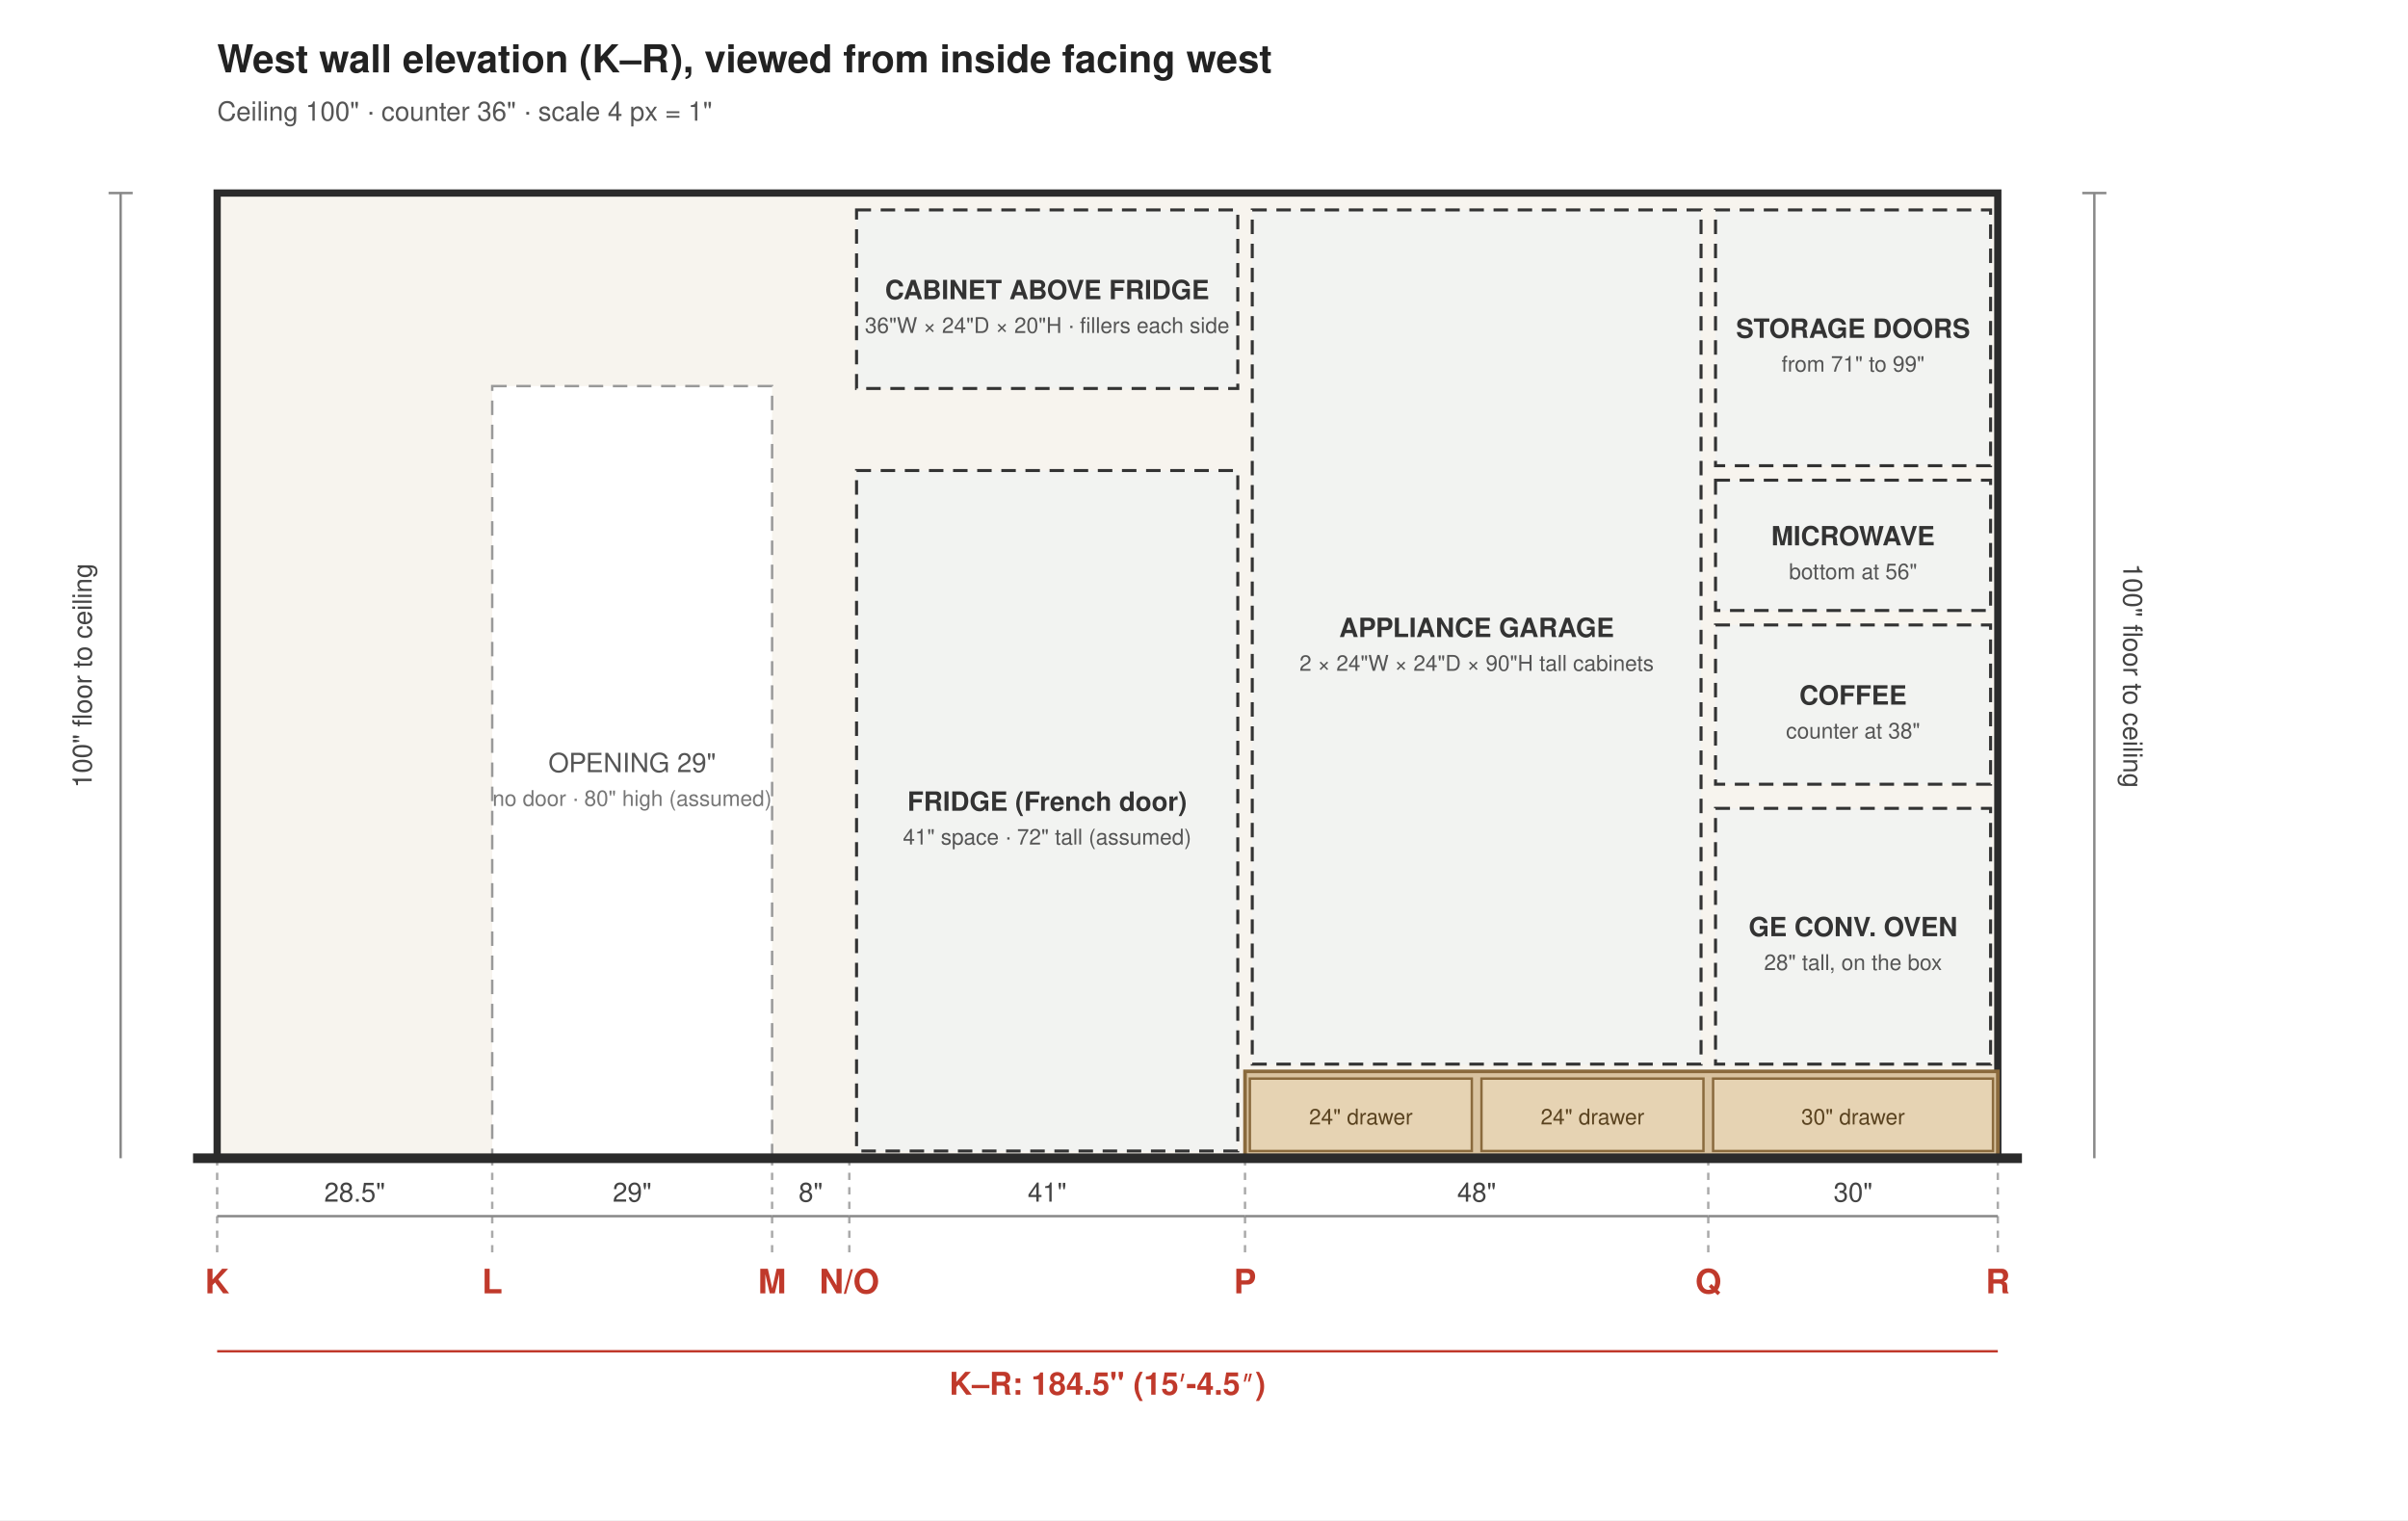
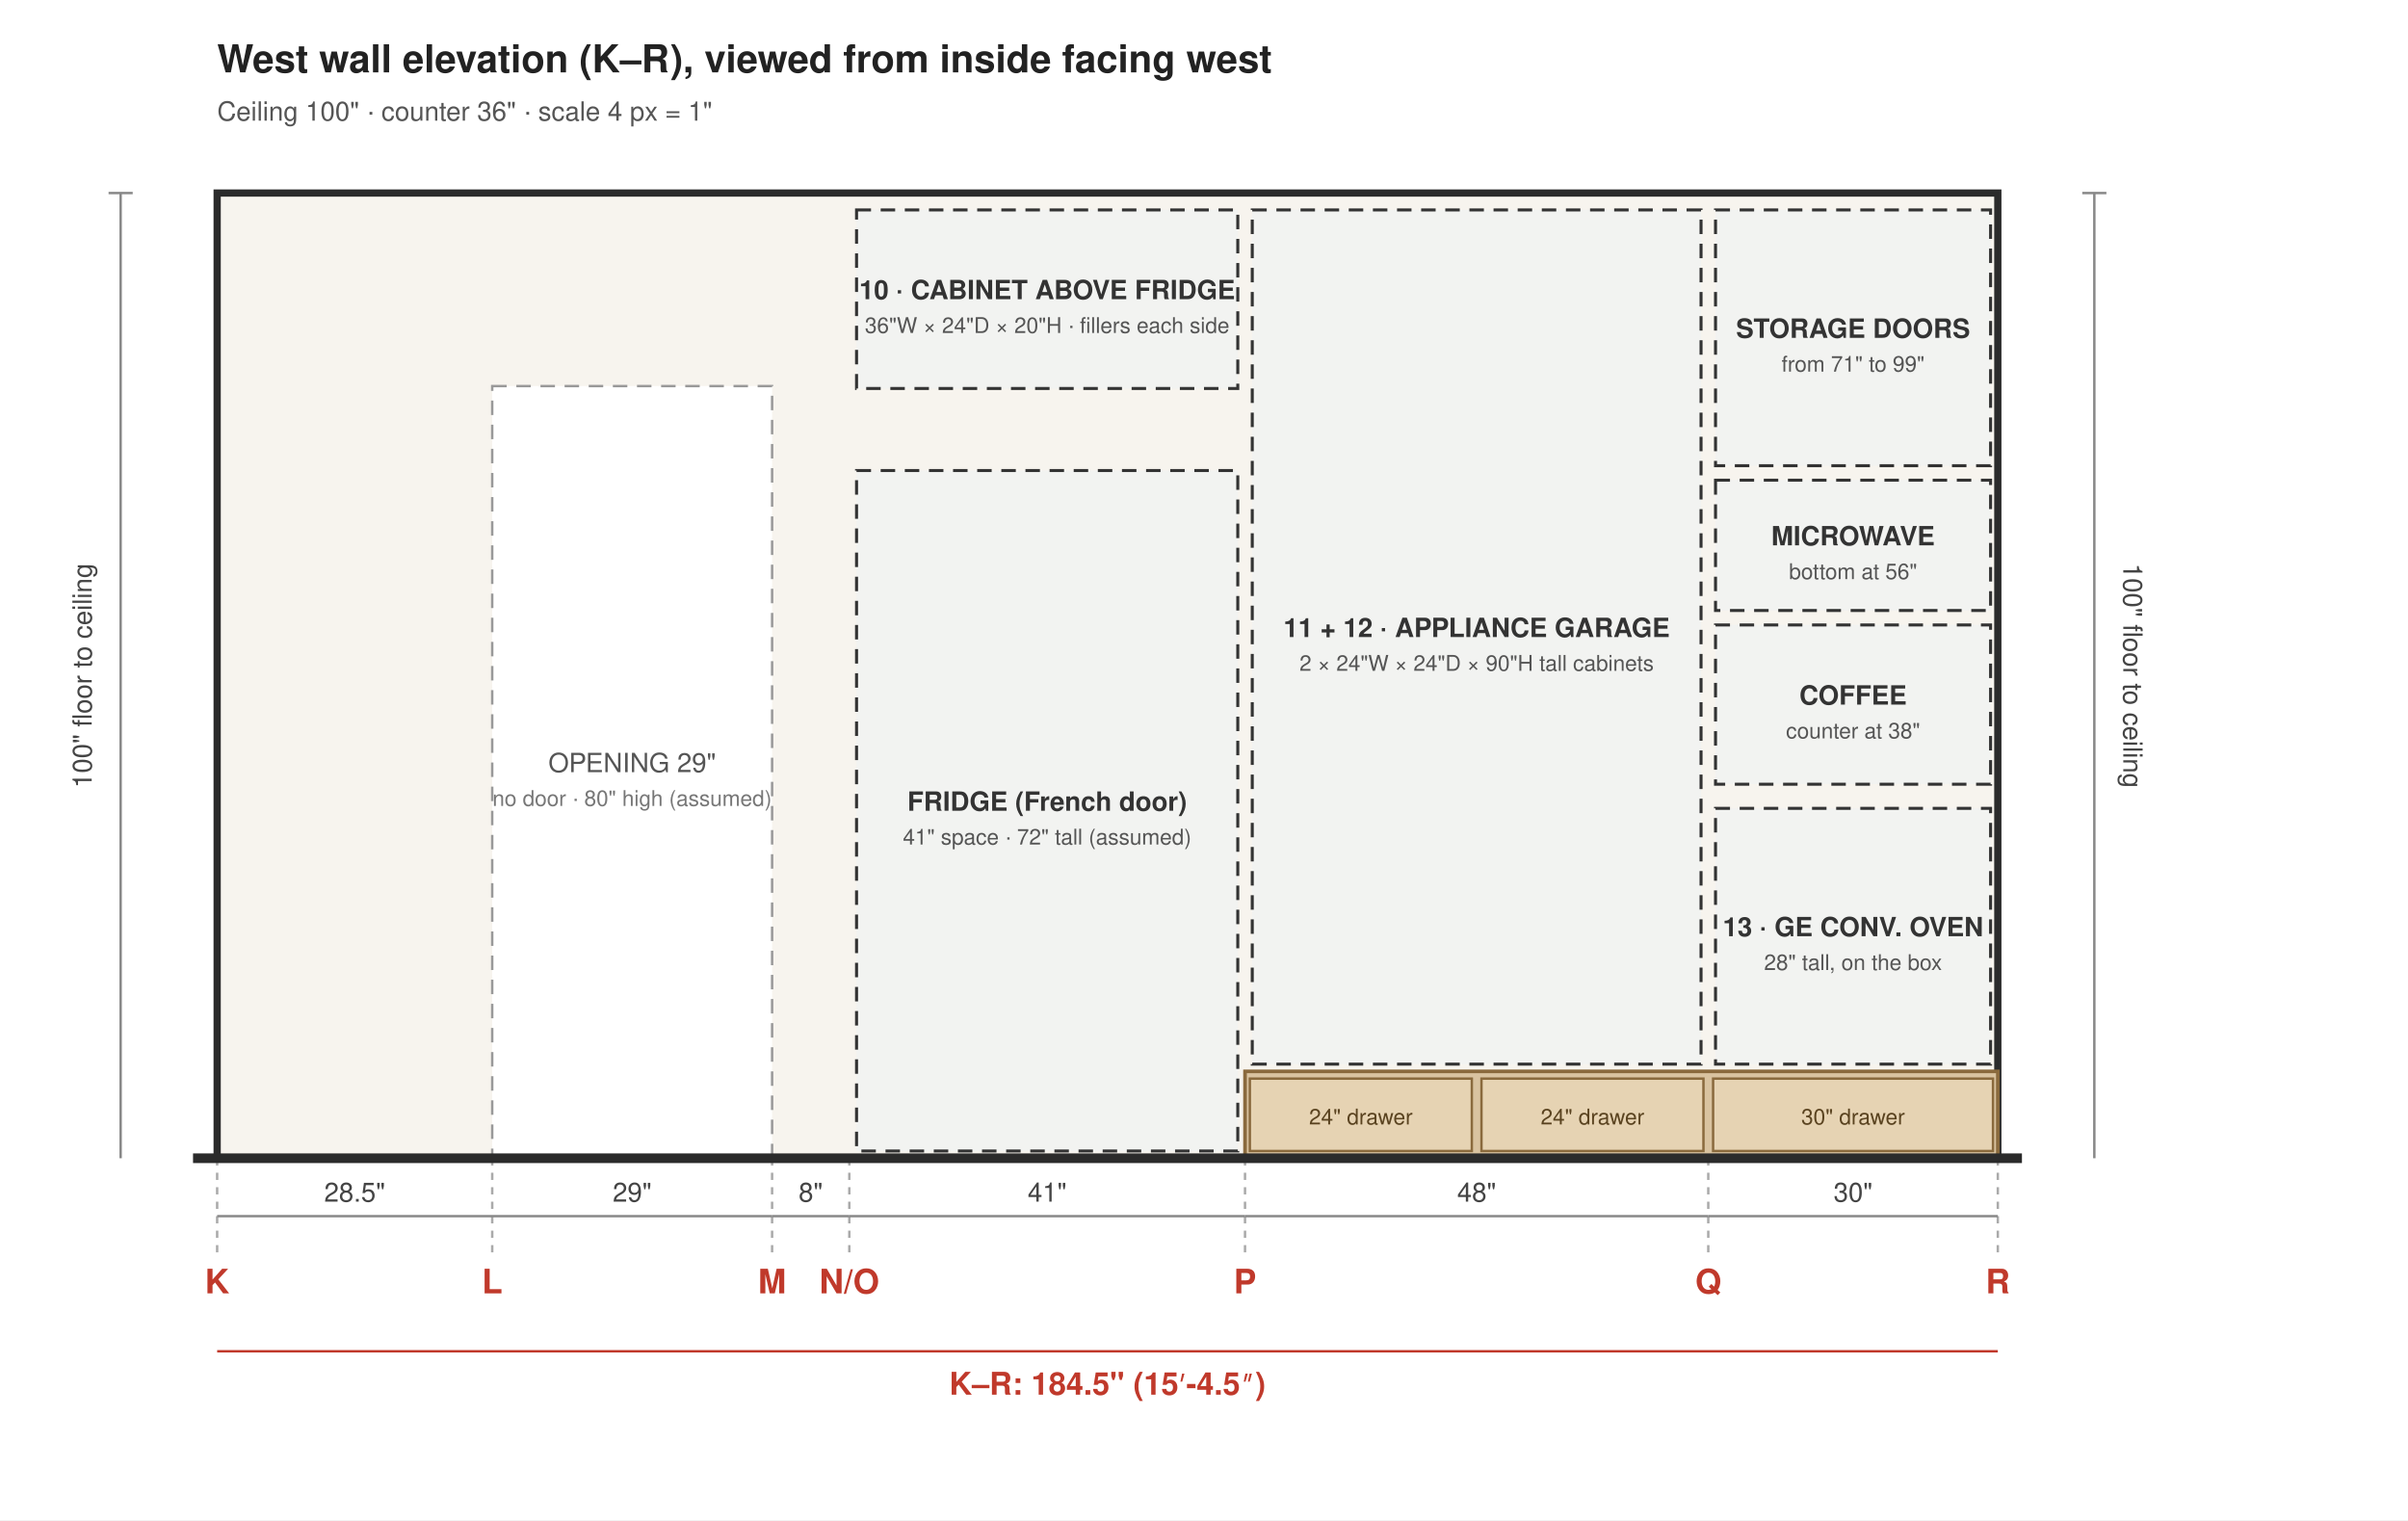
<svg xmlns="http://www.w3.org/2000/svg" viewBox="0 0 998 630" width="998" height="630" font-family="Helvetica, Arial, sans-serif">
  <rect width="998" height="630" fill="#fff" />
  <text x="90" y="30" font-size="16" font-weight="700" fill="#222">West wall elevation (K–R), viewed from inside facing west</text>
  <text x="90" y="50" font-size="11" fill="#555">Ceiling 100" · counter 36" · scale 4 px = 1"</text>
  <path d="M 90 480 L 90 80 L 828.0 80 L 828.0 480 Z" fill="#f7f4ee" stroke="#2b2b2b" stroke-width="3" />
  <rect x="204.0" y="160" width="116.0" height="320" fill="#fff" stroke="#999" stroke-dasharray="6 4" />
  <text x="262.0" y="320.0" font-size="11" fill="#555" text-anchor="middle">OPENING 29"</text>
  <text x="262.0" y="334.0" font-size="9" fill="#777" text-anchor="middle">no door · 80" high (assumed)</text>
  <rect x="516.0" y="444" width="312.0" height="36" fill="#d9c3a0" stroke="#8a6a3d" stroke-width="1.5" />
  <text x="672.0" y="466.0" font-size="10" fill="#5a4320" text-anchor="middle" />
  <rect x="518.0" y="447" width="92.0" height="30" fill="#e6d3b3" stroke="#8a6a3d" />
  <text x="564.0" y="466.0" font-size="9" fill="#5a4320" text-anchor="middle">24" drawer</text>
  <rect x="614.0" y="447" width="92.0" height="30" fill="#e6d3b3" stroke="#8a6a3d" />
  <text x="660.0" y="466.0" font-size="9" fill="#5a4320" text-anchor="middle">24" drawer</text>
  <rect x="710.0" y="447" width="116.0" height="30" fill="#e6d3b3" stroke="#8a6a3d" />
  <text x="768.0" y="466.0" font-size="9" fill="#5a4320" text-anchor="middle">30" drawer</text>
  <rect x="355.0" y="195" width="158.0" height="282" fill="#eef1f3" fill-opacity="0.6" stroke="#333" stroke-width="1.25" stroke-dasharray="6 4" />
  <text x="434.0" y="336.0" font-size="11" font-weight="700" fill="#333" text-anchor="middle">FRIDGE (French door)</text>
  <text x="434.0" y="350.0" font-size="9" fill="#555" text-anchor="middle">41" space · 72" tall (assumed)</text>
  <rect x="355.0" y="87" width="158.0" height="74" fill="#eef1f3" fill-opacity="0.6" stroke="#333" stroke-width="1.25" stroke-dasharray="6 4" />
-   <text x="434.0" y="124.0" font-size="11" font-weight="700" fill="#333" text-anchor="middle">CABINET ABOVE FRIDGE</text>
+   <text x="434.0" y="124.0" font-size="11" font-weight="700" fill="#333" text-anchor="middle">10 · CABINET ABOVE FRIDGE</text>
  <text x="434.0" y="138.0" font-size="9" fill="#555" text-anchor="middle">36"W × 24"D × 20"H · fillers each side</text>
  <rect x="519.0" y="87" width="186.0" height="354" fill="#eef1f3" fill-opacity="0.6" stroke="#333" stroke-width="1.25" stroke-dasharray="6 4" />
-   <text x="612.0" y="264.0" font-size="11" font-weight="700" fill="#333" text-anchor="middle">APPLIANCE GARAGE</text>
+   <text x="612.0" y="264.0" font-size="11" font-weight="700" fill="#333" text-anchor="middle">11 + 12 · APPLIANCE GARAGE</text>
  <text x="612.0" y="278.0" font-size="9" fill="#555" text-anchor="middle">2 × 24"W × 24"D × 90"H tall cabinets</text>
  <rect x="711.0" y="335" width="114.0" height="106" fill="#eef1f3" fill-opacity="0.6" stroke="#333" stroke-width="1.25" stroke-dasharray="6 4" />
-   <text x="768.0" y="388.0" font-size="11" font-weight="700" fill="#333" text-anchor="middle">GE CONV. OVEN</text>
+   <text x="768.0" y="388.0" font-size="11" font-weight="700" fill="#333" text-anchor="middle">13 · GE CONV. OVEN</text>
  <text x="768.0" y="402.0" font-size="9" fill="#555" text-anchor="middle">28" tall, on the box</text>
  <rect x="711.0" y="331" width="114.0" height="-2" fill="#eef1f3" fill-opacity="0.6" stroke="#333" stroke-width="1.25" stroke-dasharray="6 4" />
  <text x="768.0" y="330.0" font-size="11" font-weight="700" fill="#333" text-anchor="middle" />
  <text x="768.0" y="344.0" font-size="9" fill="#555" text-anchor="middle" />
  <rect x="711.0" y="259" width="114.0" height="66" fill="#eef1f3" fill-opacity="0.6" stroke="#333" stroke-width="1.25" stroke-dasharray="6 4" />
  <text x="768.0" y="292.0" font-size="11" font-weight="700" fill="#333" text-anchor="middle">COFFEE</text>
  <text x="768.0" y="306.0" font-size="9" fill="#555" text-anchor="middle">counter at 38"</text>
  <rect x="711.0" y="199" width="114.0" height="54" fill="#eef1f3" fill-opacity="0.6" stroke="#333" stroke-width="1.25" stroke-dasharray="6 4" />
  <text x="768.0" y="226.0" font-size="11" font-weight="700" fill="#333" text-anchor="middle">MICROWAVE</text>
  <text x="768.0" y="240.0" font-size="9" fill="#555" text-anchor="middle">bottom at 56"</text>
  <rect x="711.0" y="87" width="114.0" height="106" fill="#eef1f3" fill-opacity="0.6" stroke="#333" stroke-width="1.25" stroke-dasharray="6 4" />
  <text x="768.0" y="140.0" font-size="11" font-weight="700" fill="#333" text-anchor="middle">STORAGE DOORS</text>
  <text x="768.0" y="154.0" font-size="9" fill="#555" text-anchor="middle">from 71" to 99"</text>
  <line x1="90.0" y1="480" x2="90.0" y2="520" stroke="#aaa" stroke-dasharray="3 3" />
  <text x="90.0" y="536" font-size="14" font-weight="700" fill="#c0392b" text-anchor="middle">K</text>
  <line x1="204.0" y1="480" x2="204.0" y2="520" stroke="#aaa" stroke-dasharray="3 3" />
  <text x="204.0" y="536" font-size="14" font-weight="700" fill="#c0392b" text-anchor="middle">L</text>
  <line x1="320.0" y1="480" x2="320.0" y2="520" stroke="#aaa" stroke-dasharray="3 3" />
  <text x="320.0" y="536" font-size="14" font-weight="700" fill="#c0392b" text-anchor="middle">M</text>
  <line x1="352.0" y1="480" x2="352.0" y2="520" stroke="#aaa" stroke-dasharray="3 3" />
  <text x="352.0" y="536" font-size="14" font-weight="700" fill="#c0392b" text-anchor="middle">N/O</text>
  <line x1="516.0" y1="480" x2="516.0" y2="520" stroke="#aaa" stroke-dasharray="3 3" />
  <text x="516.0" y="536" font-size="14" font-weight="700" fill="#c0392b" text-anchor="middle">P</text>
  <line x1="708.0" y1="480" x2="708.0" y2="520" stroke="#aaa" stroke-dasharray="3 3" />
  <text x="708.0" y="536" font-size="14" font-weight="700" fill="#c0392b" text-anchor="middle">Q</text>
  <line x1="828.0" y1="480" x2="828.0" y2="520" stroke="#aaa" stroke-dasharray="3 3" />
  <text x="828.0" y="536" font-size="14" font-weight="700" fill="#c0392b" text-anchor="middle">R</text>
  <line x1="90.0" y1="504" x2="204.0" y2="504" stroke="#888" />
  <text x="147.0" y="498" font-size="11" fill="#444" text-anchor="middle">28.5"</text>
  <line x1="204.0" y1="504" x2="320.0" y2="504" stroke="#888" />
  <text x="262.0" y="498" font-size="11" fill="#444" text-anchor="middle">29"</text>
  <line x1="320.0" y1="504" x2="352.0" y2="504" stroke="#888" />
  <text x="336.0" y="498" font-size="11" fill="#444" text-anchor="middle">8"</text>
  <line x1="352.0" y1="504" x2="516.0" y2="504" stroke="#888" />
  <text x="434.0" y="498" font-size="11" fill="#444" text-anchor="middle">41"</text>
  <line x1="516.0" y1="504" x2="708.0" y2="504" stroke="#888" />
  <text x="612.0" y="498" font-size="11" fill="#444" text-anchor="middle">48"</text>
  <line x1="708.0" y1="504" x2="828.0" y2="504" stroke="#888" />
  <text x="768.0" y="498" font-size="11" fill="#444" text-anchor="middle">30"</text>
  <line x1="90" y1="560" x2="828.0" y2="560" stroke="#c0392b" />
  <text x="459.0" y="578" font-size="13" font-weight="700" fill="#c0392b" text-anchor="middle">K–R: 184.5" (15′-4.5″)</text>
  <line x1="50" y1="480" x2="50" y2="80" stroke="#888" />
  <line x1="45" y1="80" x2="55" y2="80" stroke="#888" />
  <text x="38" y="280.0" font-size="11" fill="#444" text-anchor="middle" transform="rotate(-90 38 280.0)">100" floor to ceiling</text>
  <line x1="868.0" y1="480" x2="868.0" y2="80" stroke="#888" />
  <line x1="863.0" y1="80" x2="873.0" y2="80" stroke="#888" />
  <text x="880.0" y="280.0" font-size="11" fill="#444" text-anchor="middle" transform="rotate(90 880.0 280.0)">100" floor to ceiling</text>
  <line x1="80" y1="480" x2="838.0" y2="480" stroke="#2b2b2b" stroke-width="4" />
</svg>
